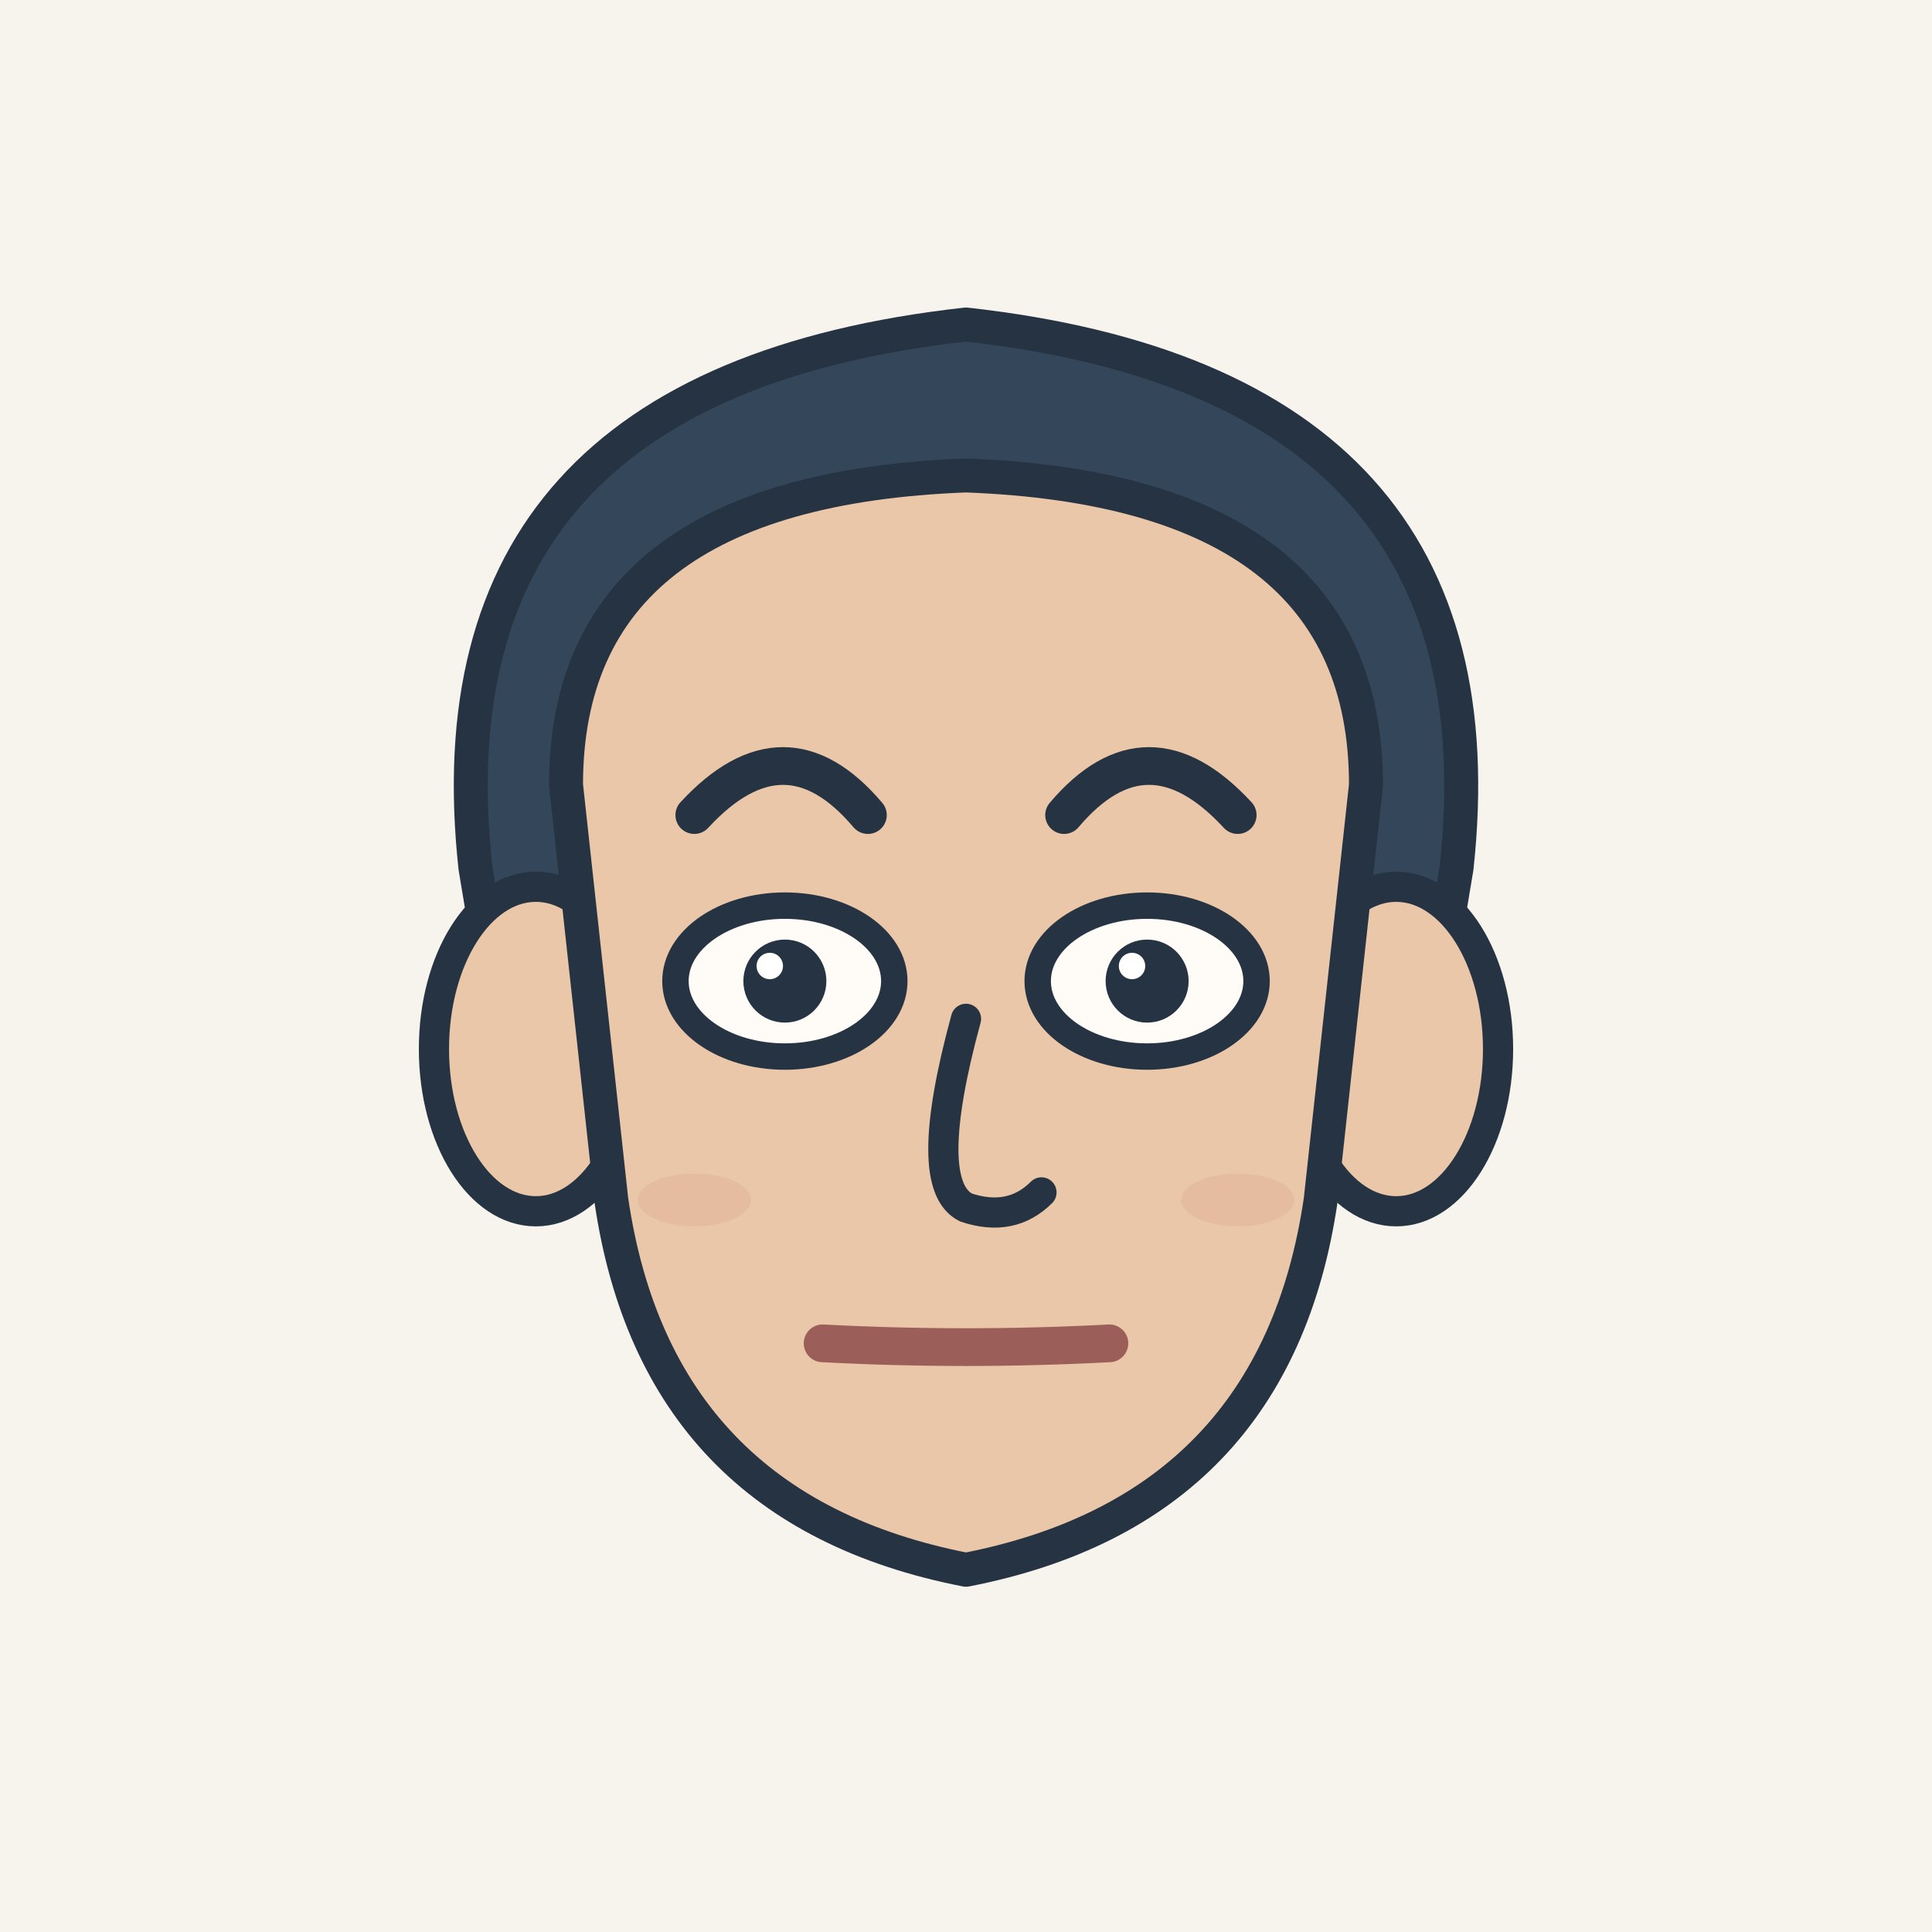
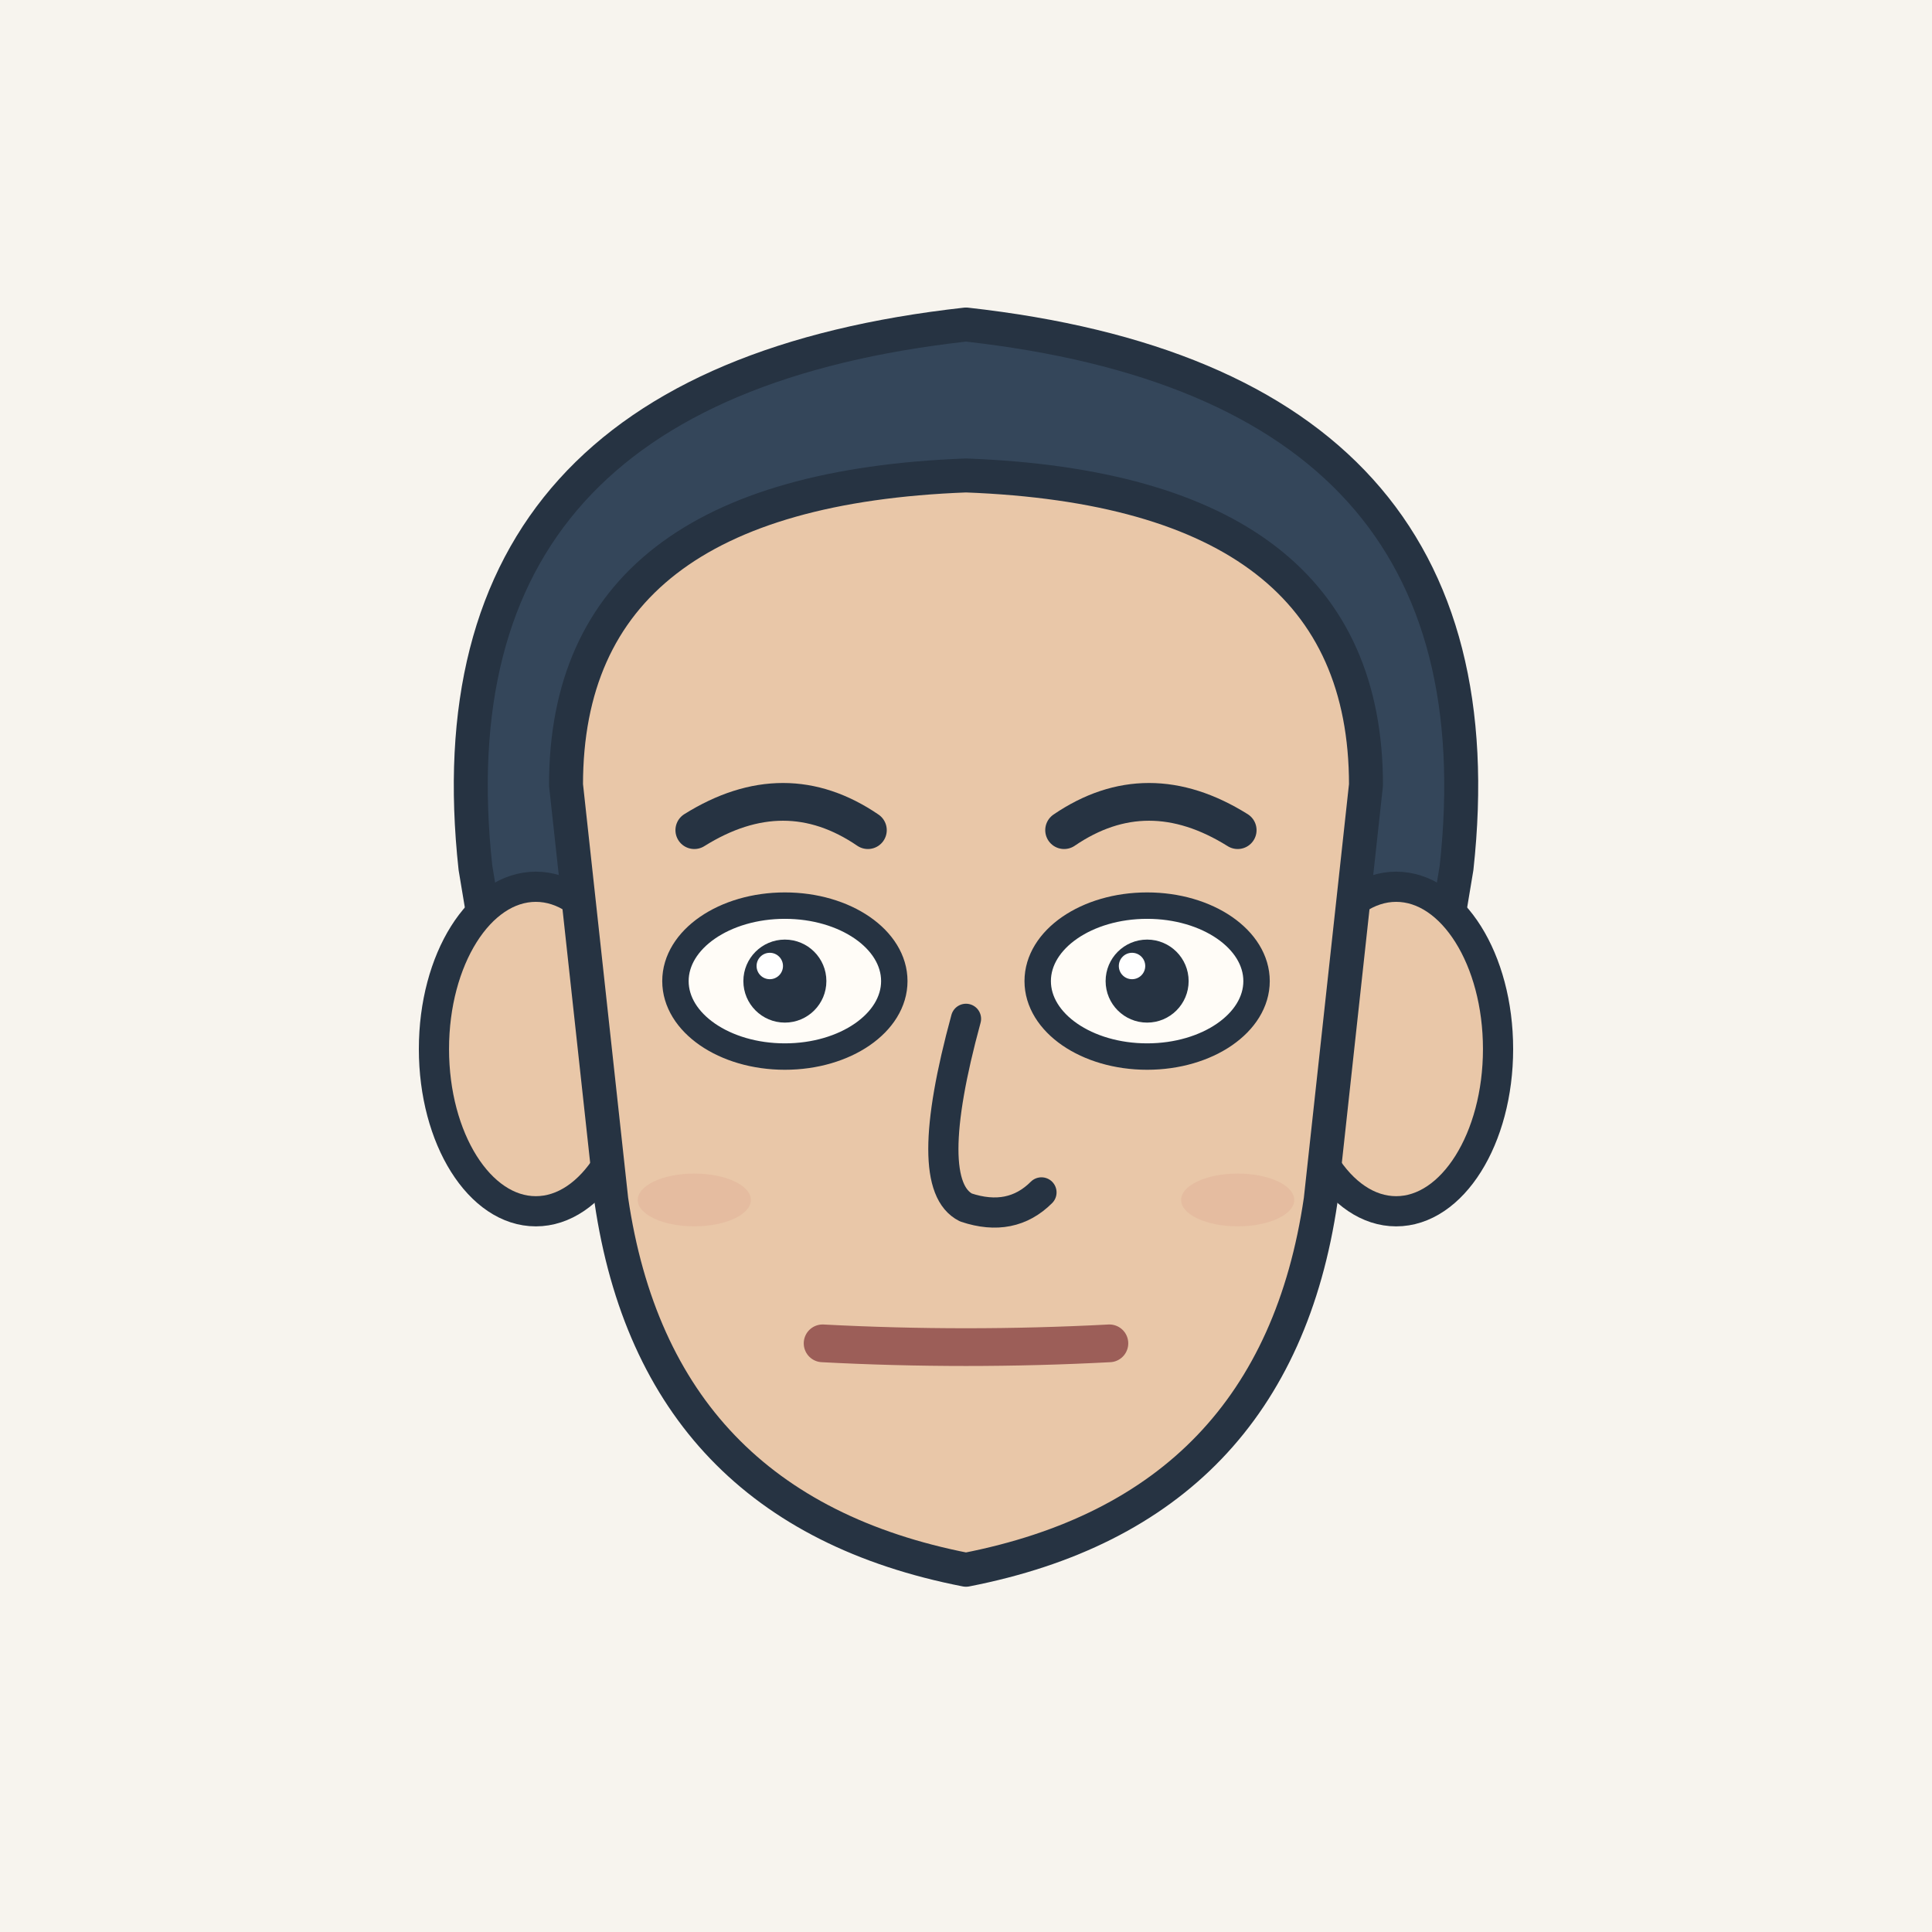
<svg xmlns="http://www.w3.org/2000/svg" width="512" height="512" viewBox="0 0 512 512">
  <rect width="512" height="512" fill="#F7F4EE" />
  <path d="M126 230 Q112 102 256 86 Q400 102 386 230 L374 302 Q356 258 344 224 Q256 184 168 224 Q156 258 138 302 Z" fill="#34465A" stroke="#263342" stroke-width="9" stroke-linejoin="round" />
  <ellipse cx="142" cy="278" rx="27" ry="43" fill="#E9C7A8" stroke="#263342" stroke-width="8" />
  <ellipse cx="370" cy="278" rx="27" ry="43" fill="#E9C7A8" stroke="#263342" stroke-width="8" />
  <path d="M150 208 Q150 130 256 126 Q362 130 362 208 L350 318 Q338 400 256 416 Q174 400 162 318 Z" fill="#E9C7A8" stroke="#263342" stroke-width="9" stroke-linejoin="round" />
-   <path d="M184 216 Q208 190 230 216" fill="none" stroke="#263342" stroke-width="10" stroke-linecap="round" />
-   <path d="M282 216 Q304 190 328 216" fill="none" stroke="#263342" stroke-width="10" stroke-linecap="round" />
+   <path d="M184 220 Q208 205 230 220" fill="none" stroke="#263342" stroke-width="10" stroke-linecap="round" />
+   <path d="M282 220 Q304 205 328 220" fill="none" stroke="#263342" stroke-width="10" stroke-linecap="round" />
  <ellipse cx="208" cy="260" rx="29" ry="20" fill="#FFFCF7" stroke="#263342" stroke-width="7" />
  <ellipse cx="304" cy="260" rx="29" ry="20" fill="#FFFCF7" stroke="#263342" stroke-width="7" />
  <circle cx="208" cy="260" r="11" fill="#263342" />
  <circle cx="304" cy="260" r="11" fill="#263342" />
  <circle cx="204" cy="256" r="3.5" fill="#FFFFFF" />
  <circle cx="300" cy="256" r="3.5" fill="#FFFFFF" />
  <path d="M256 270 Q244 314 256 320 Q268 324 276 316" fill="none" stroke="#263342" stroke-width="8" stroke-linecap="round" stroke-linejoin="round" />
  <path d="M218 356 Q256 358 294 356" fill="none" stroke="#9C5E58" stroke-width="10" stroke-linecap="round" />
  <ellipse cx="184" cy="318" rx="15" ry="7" fill="#D99C87" opacity=".24" />
  <ellipse cx="328" cy="318" rx="15" ry="7" fill="#D99C87" opacity=".24" />
</svg>
